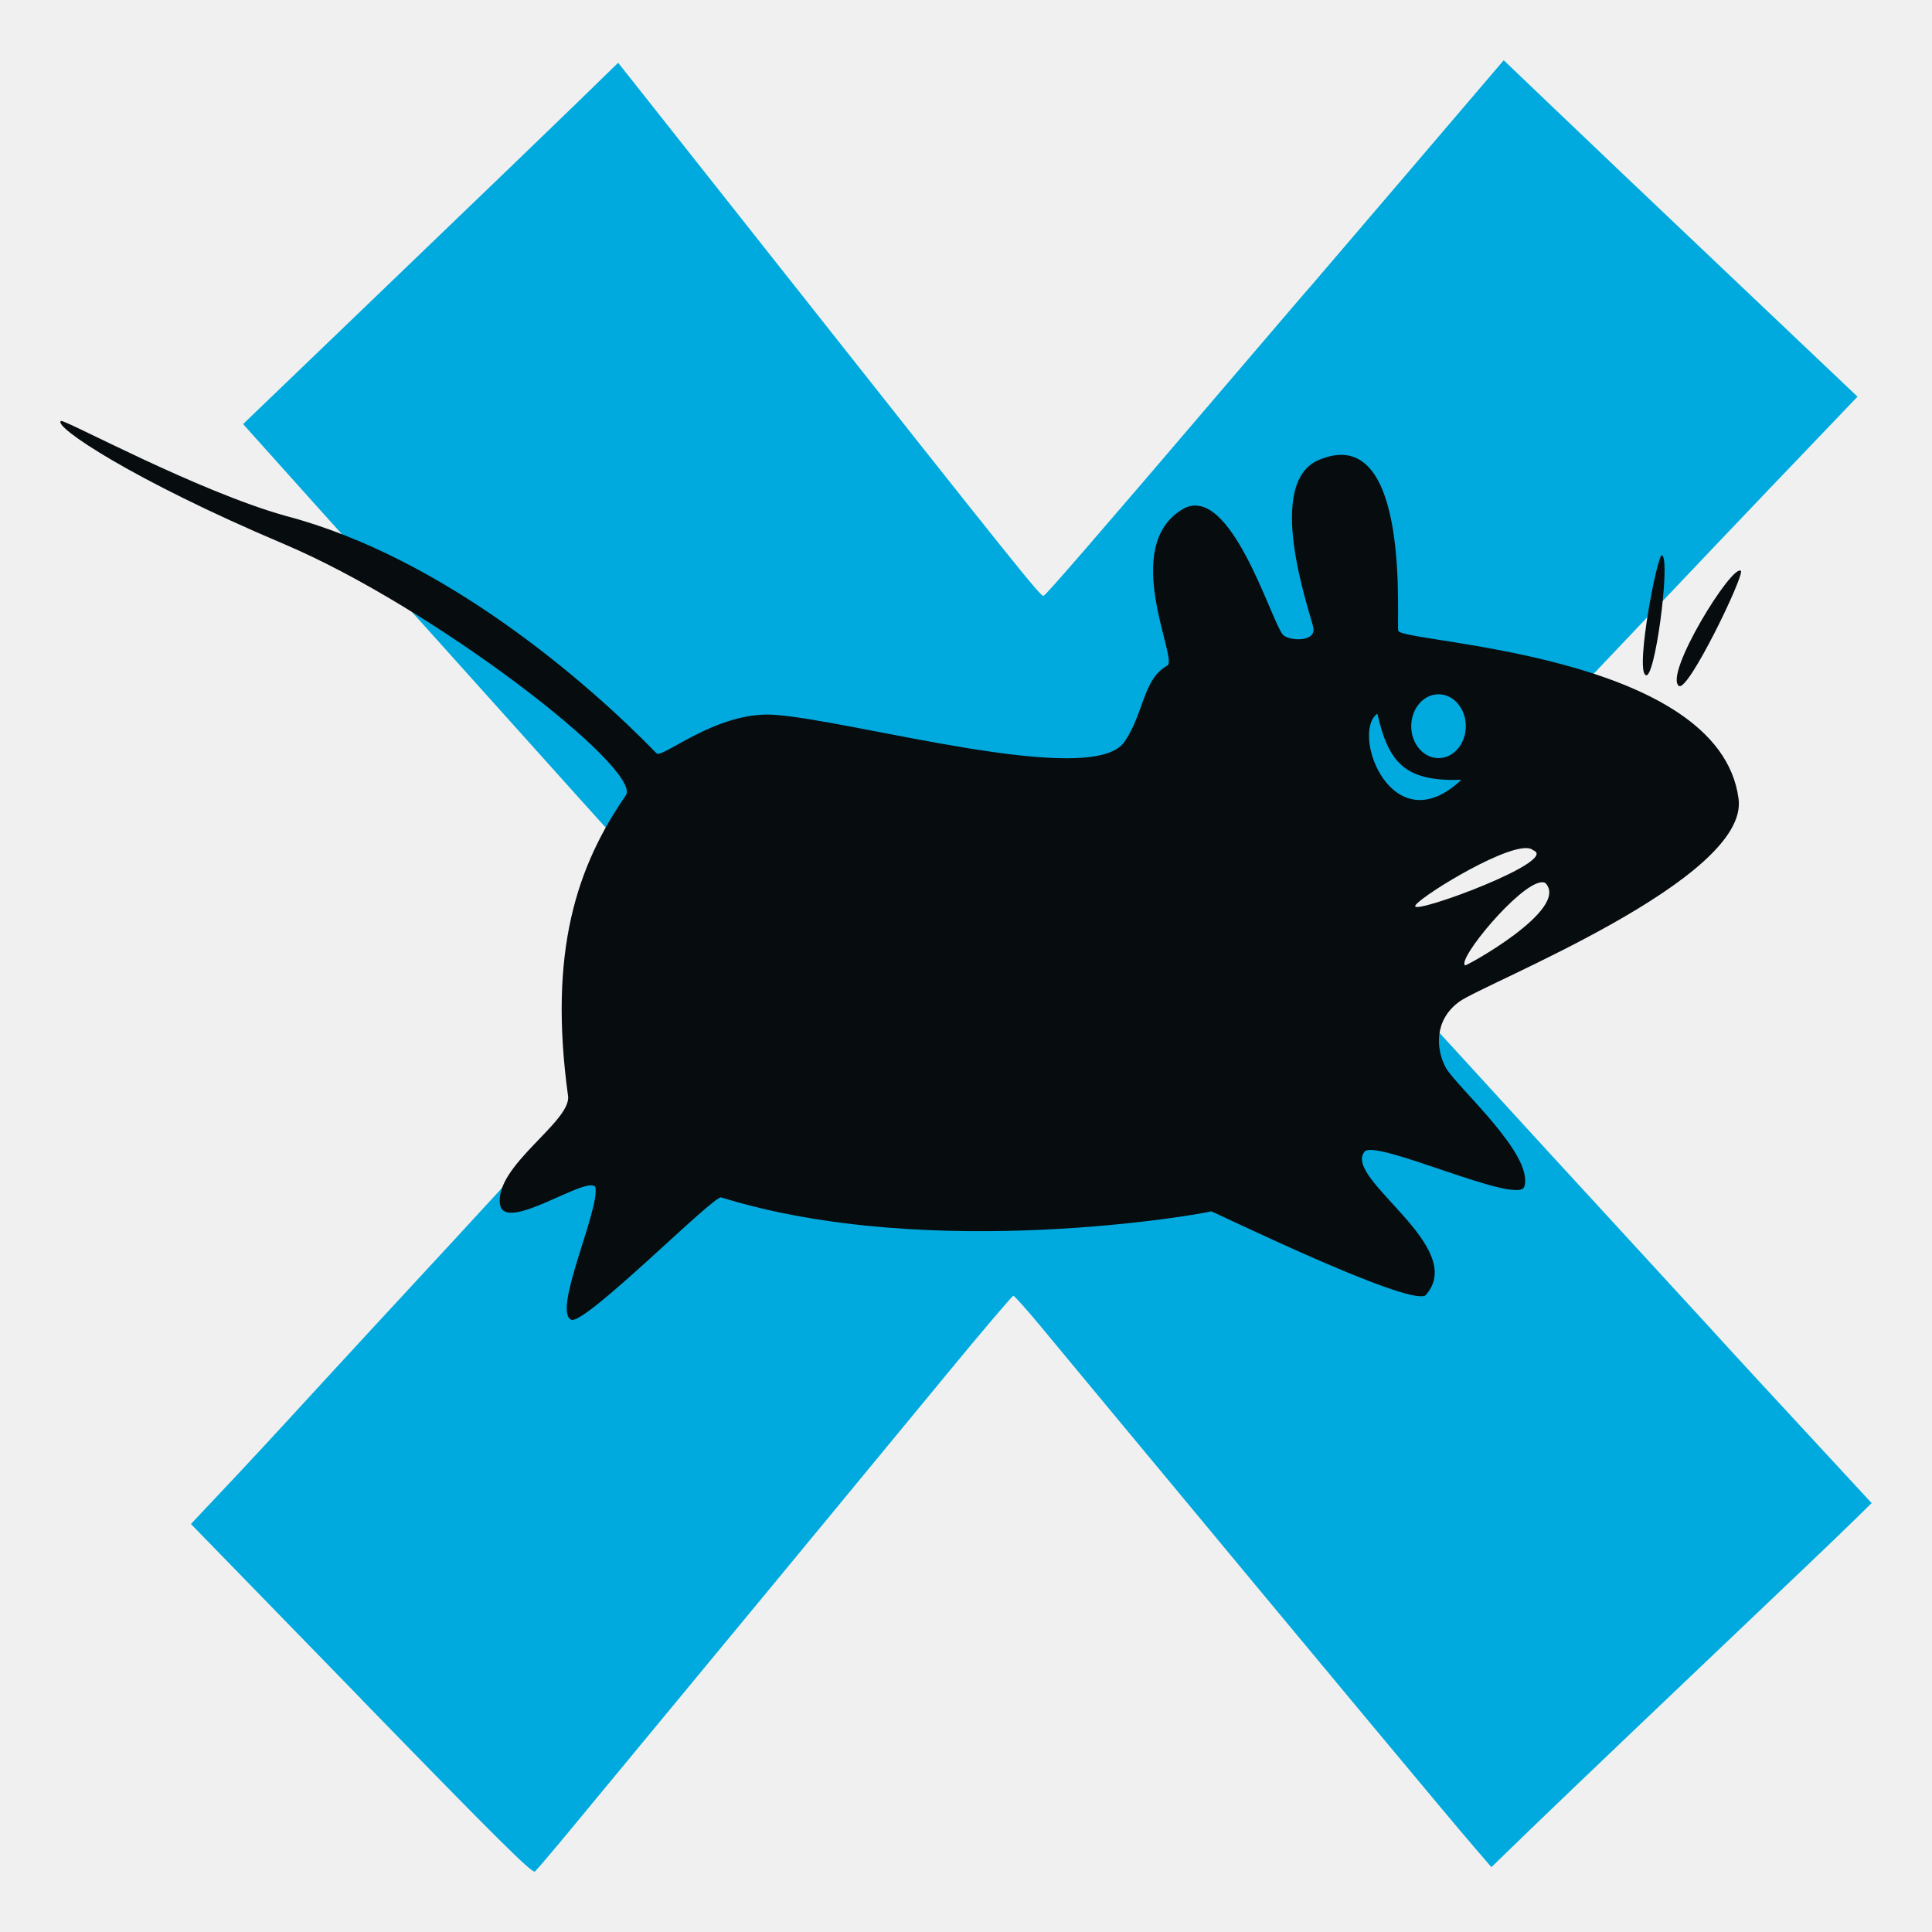
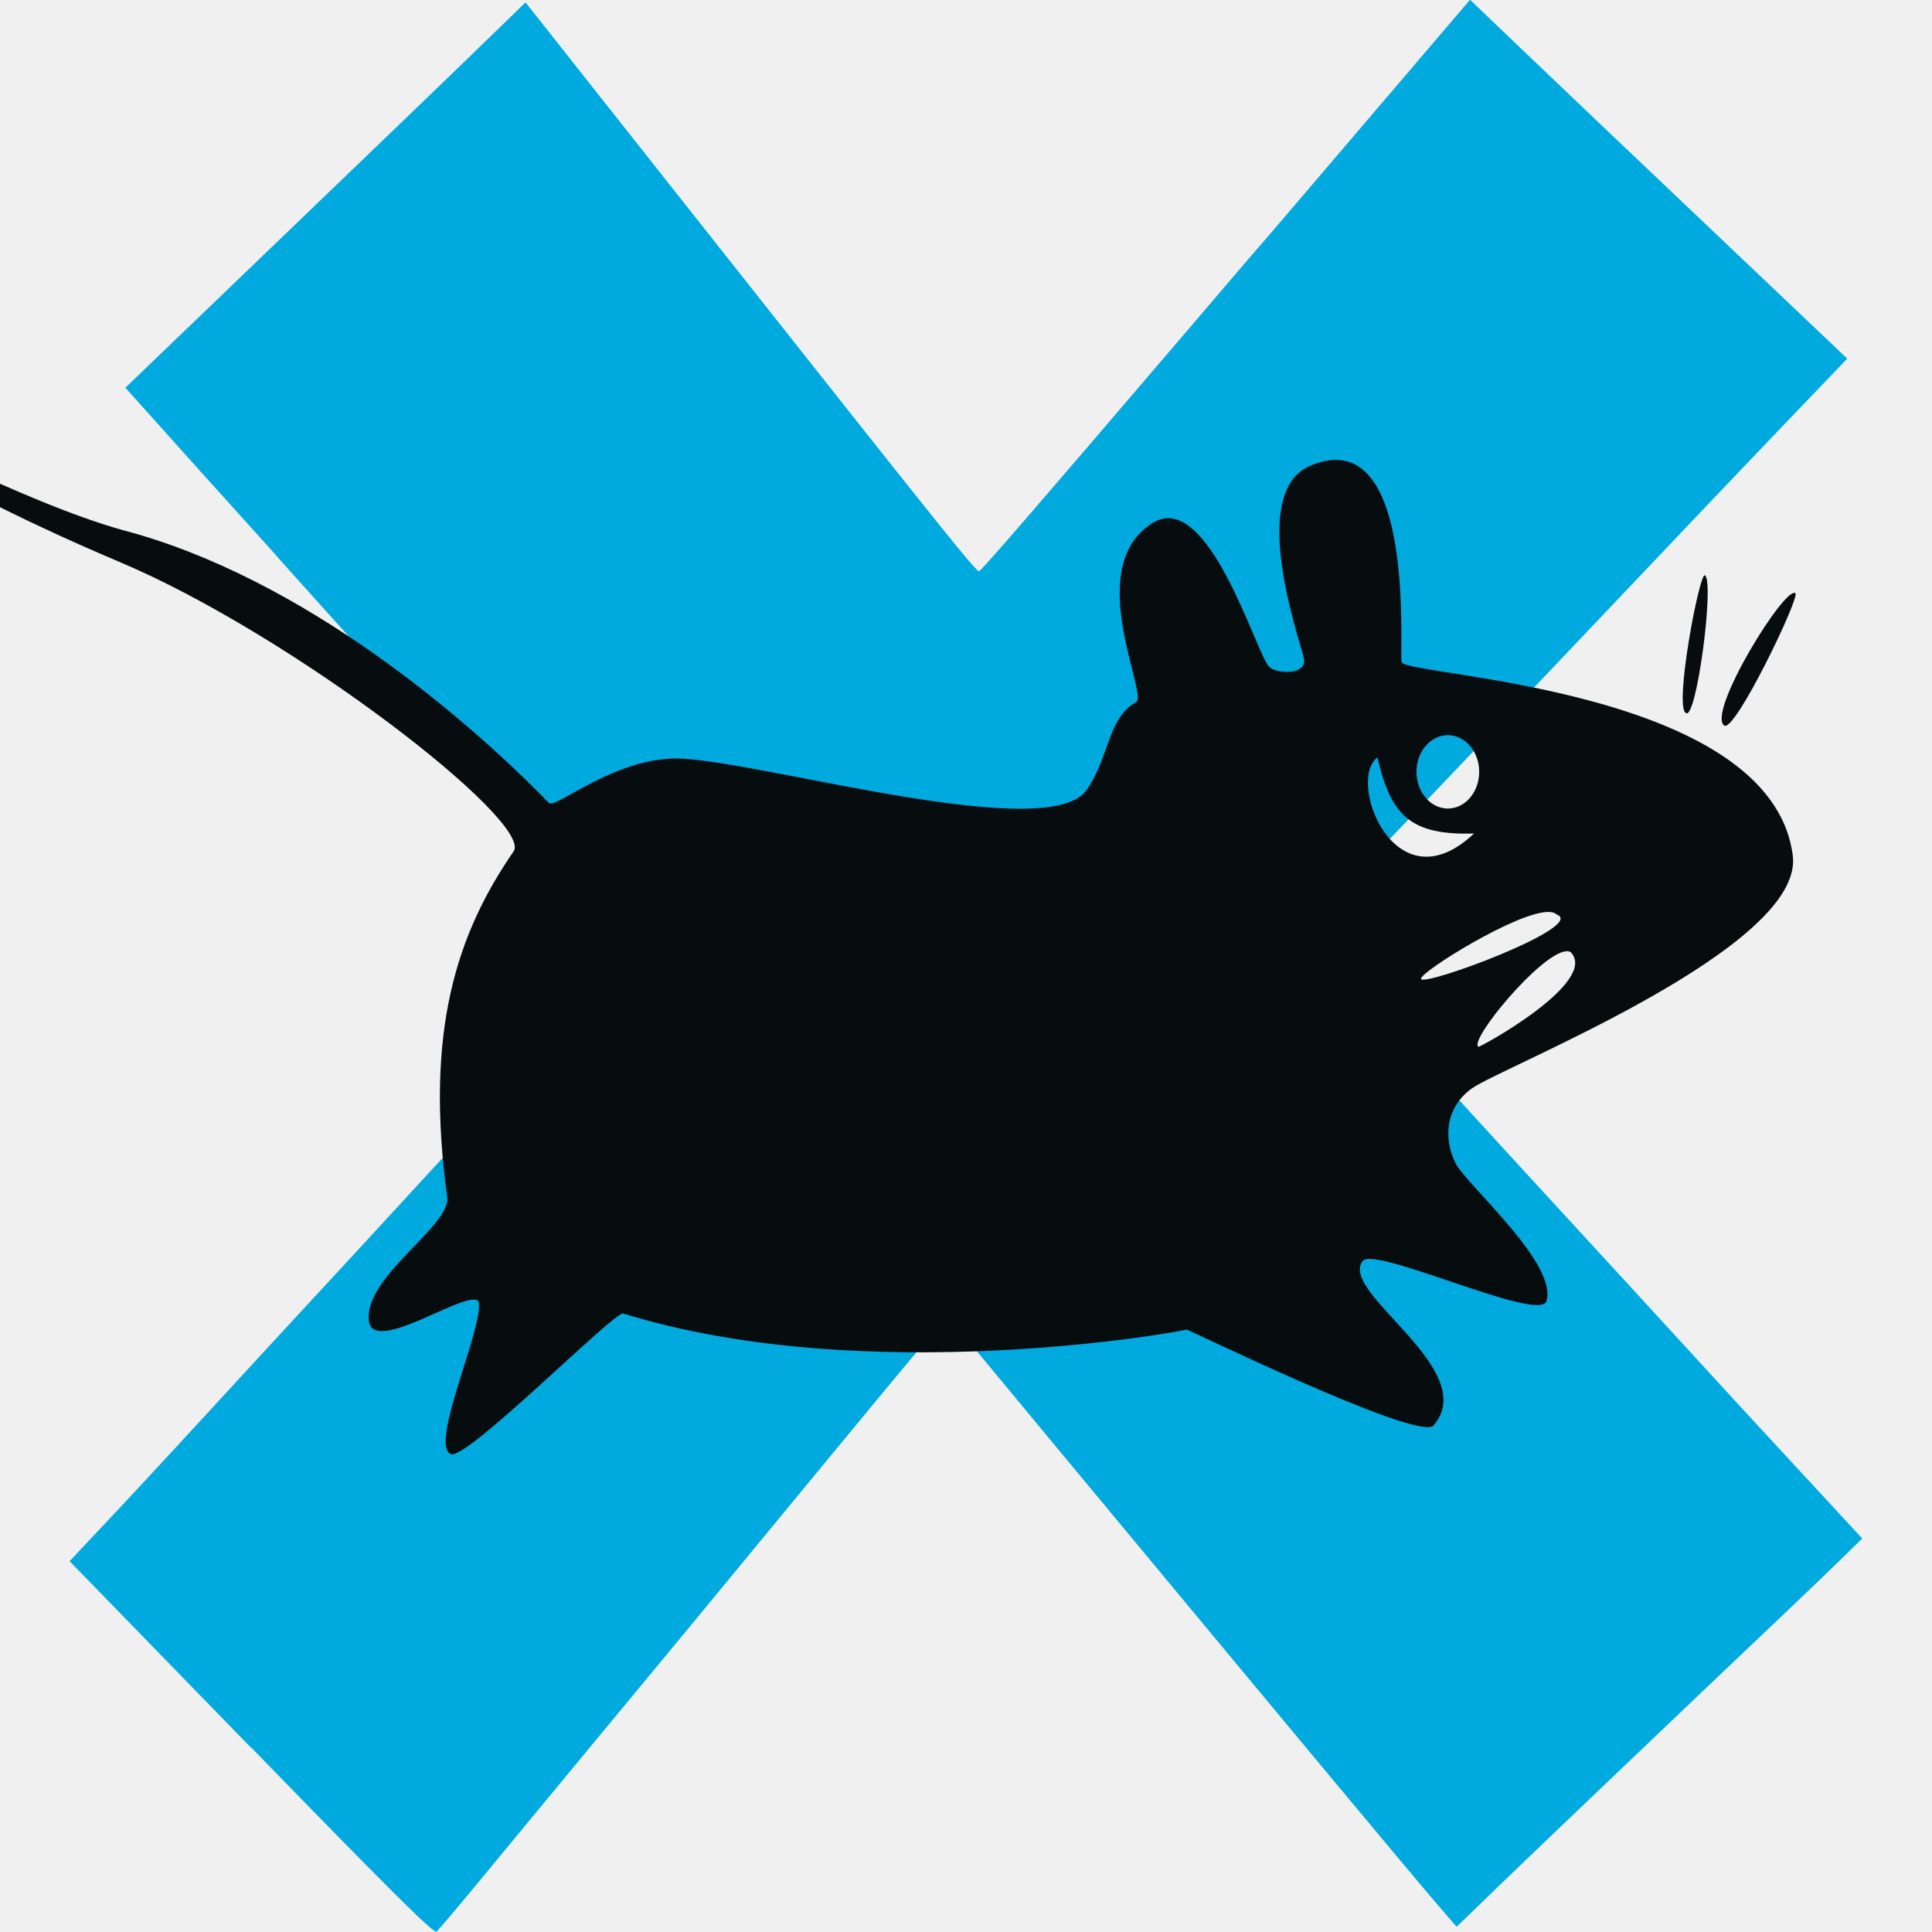
<svg xmlns="http://www.w3.org/2000/svg" width="16" height="16" id="svg2" version="1.0">
  <defs id="defs4">
    <linearGradient id="linearGradient3961">
      <stop id="stop3963" offset="0" style="stop-color:#cecece;stop-opacity:0.702;" />
      <stop id="stop3965" offset="1" style="stop-color:#1d1d1d;stop-opacity:0;" />
    </linearGradient>
    <clipPath clipPathUnits="userSpaceOnUse" id="clipPath1126">
      <rect style="opacity:0.5;vector-effect:none;fill:#ffffff;fill-opacity:1;fill-rule:nonzero;stroke:none;stroke-width:3.025;stroke-linecap:square;stroke-linejoin:miter;stroke-miterlimit:4;stroke-dasharray:none;stroke-dashoffset:0;stroke-opacity:1;paint-order:normal" id="rect1128" width="512" height="512" x="17.85" y="549.145" />
    </clipPath>
  </defs>
  <g id="layer10" style="display:inline" transform="translate(-27.36585,-1015.325)">
-     <path style="fill:#00aade;fill-opacity:1;stroke-width:0.482" d="m 30.359,1029.397 -1.412,-1.451 0.211,-0.224 c 0.236,-0.249 0.456,-0.487 0.948,-1.023 0.183,-0.199 0.502,-0.545 0.708,-0.767 0.206,-0.223 0.474,-0.512 0.594,-0.644 0.396,-0.431 0.841,-0.914 1.382,-1.501 l 0.532,-0.577 -0.141,-0.149 c -0.078,-0.082 -0.535,-0.588 -1.017,-1.124 -1.189,-1.325 -1.582,-1.762 -1.595,-1.774 -0.006,-0.01 -0.276,-0.306 -0.6,-0.668 l -0.59,-0.658 0.762,-0.732 c 1.518,-1.459 1.675,-1.61 2.007,-1.932 l 0.337,-0.328 0.161,0.203 c 0.088,0.112 0.607,0.768 1.153,1.458 1.984,2.51 2.186,2.762 2.209,2.754 0.022,-0.01 0.394,-0.437 1.575,-1.821 0.517,-0.605 0.596,-0.698 0.629,-0.734 0.011,-0.013 0.378,-0.441 0.814,-0.952 l 0.793,-0.929 0.408,0.39 c 0.224,0.214 0.883,0.842 1.465,1.393 l 1.057,1.003 -0.37,0.387 c -0.444,0.463 -1.015,1.063 -2.046,2.151 -0.422,0.445 -0.987,1.038 -1.257,1.318 -0.269,0.28 -0.502,0.527 -0.518,0.549 -0.026,0.037 0.006,0.078 0.429,0.537 0.251,0.273 0.616,0.671 0.81,0.884 0.194,0.213 0.593,0.648 0.887,0.967 0.293,0.319 0.661,0.72 0.818,0.891 0.297,0.326 0.397,0.433 0.997,1.082 l 0.367,0.397 -0.146,0.143 c -0.08,0.079 -0.255,0.246 -0.388,0.373 -0.899,0.854 -2.009,1.912 -2.287,2.181 l -0.328,0.318 -0.147,-0.171 c -0.225,-0.262 -1.071,-1.278 -3.012,-3.616 -0.189,-0.228 -0.443,-0.534 -0.564,-0.68 -0.121,-0.146 -0.227,-0.265 -0.236,-0.265 -0.009,0 -0.26,0.295 -0.558,0.657 -0.298,0.361 -0.631,0.765 -0.74,0.897 -0.109,0.132 -0.283,0.344 -0.387,0.469 -0.197,0.239 -0.247,0.3 -1.141,1.381 -0.305,0.369 -0.68,0.822 -0.832,1.006 -0.152,0.184 -0.289,0.345 -0.304,0.358 -0.022,0.019 -0.312,-0.269 -1.439,-1.428 z" id="path2626" />
-     <g id="g914" transform="matrix(0.03152044,0,0,0.03239605,12.41404,994.9199)" style="fill:#070c0f;stroke-width:22.079">
-       <path style="display:inline;fill:#070c0f;fill-opacity:1;fill-rule:evenodd;stroke:none;stroke-width:0.121pt;stroke-linecap:butt;stroke-linejoin:miter;stroke-opacity:1" id="path13-8" d="m 931.745,775.799 c -2.292,-1.896 -20.265,26.462 -16.291,29.405 2.39,1.788 17.315,-28.394 16.291,-29.405 z" />
-       <path style="display:inline;fill:#070c0f;fill-opacity:1;fill-rule:evenodd;stroke:none;stroke-width:0.121pt;stroke-linecap:butt;stroke-linejoin:miter;stroke-opacity:1" id="path18-8" d="m 911.084,771.825 c -1.134,-1.317 -7.154,29.243 -4.37,30.596 2.39,1.788 6.552,-29.006 4.37,-30.596 z" />
-       <path id="path14-8" d="m 490.393,737.472 c -2.354,1.289 18.834,15.102 58.422,31.401 39.591,16.298 94.282,57.608 89.994,64.275 -12.859,18.112 -20.444,39.774 -15.209,76.878 0.944,6.531 -19.356,17.872 -17.879,27.727 1.235,7.498 22.689,-7.434 25.035,-4.486 1.435,5.291 -11.478,32.071 -6.259,33.985 3.817,1.134 37.376,-31.844 39.326,-31.294 55.342,16.731 127.348,4.097 128.743,3.567 -0.131,-0.291 51.814,24.421 56.329,21.468 11.388,-12.332 -21.582,-29.713 -16.085,-36.655 2.41,-3.635 40.157,13.647 42.017,8.929 2.706,-8.167 -17.528,-25.316 -20.571,-30.397 -2.647,-4.684 -3.221,-12.249 3.567,-16.982 6.791,-4.733 76.223,-31.29 73.311,-51.843 -5.034,-37.346 -88.055,-39.771 -89.396,-42.914 -0.63,-1.477 3.653,-53.404 -20.571,-43.811 -14.915,5.551 -2.738,38.636 -1.773,42.914 0.89,3.938 -6.636,3.523 -8.053,1.794 -3.164,-3.864 -13.611,-38.349 -25.932,-32.191 -17.281,9.528 -1.017,39.258 -4.464,40.223 -6.403,3.578 -6.04,12.318 -11.172,19.438 -8.463,12.129 -71.787,-5.681 -92.258,-6.921 -14.987,-0.885 -29.321,11.411 -30.674,9.847 -18.248,-18.274 -56.002,-50.095 -97.363,-60.665 -23.195,-6.295 -57.701,-24.519 -59.084,-24.287 z m 361.919,69.872 c 3.957,0 7.156,3.654 7.156,8.16 10e-6,4.506 -3.199,8.16 -7.156,8.16 -3.957,0 -7.177,-3.654 -7.177,-8.16 10e-6,-4.506 3.22,-8.16 7.177,-8.16 z m -16.085,4.956 c 3.046,13.147 7.8,17.337 22.066,16.918 -18.158,16.651 -29.194,-11.879 -22.066,-16.918 z m 39.261,34.37 c 0.743,0.028 1.315,0.198 1.688,0.555 7.154,2.593 -30.743,16.239 -30.995,14.312 -0.394,-1.375 22.125,-15.139 29.307,-14.867 z m 3.845,8.737 c 0.392,-0.03 0.736,0.022 1.025,0.171 6.752,6.709 -21.378,21.584 -21.062,21.062 -2.267,-1.37 14.163,-20.777 20.037,-21.233 z" style="display:inline;fill:#070c0f;fill-opacity:1;fill-rule:evenodd;stroke:none;stroke-width:0.202pt;stroke-linecap:butt;stroke-linejoin:miter;stroke-opacity:1" />
+     <path style="fill:#00aade;fill-opacity:1;stroke-width:0.482" d="m 29.448,1029.802 -1.506,-1.548 0.225,-0.239 c 0.251,-0.266 0.486,-0.519 1.012,-1.091 0.195,-0.213 0.535,-0.581 0.755,-0.819 0.22,-0.237 0.505,-0.546 0.634,-0.687 0.422,-0.459 0.897,-0.975 1.474,-1.601 l 0.568,-0.616 -0.151,-0.159 c -0.083,-0.087 -0.571,-0.627 -1.084,-1.199 -1.269,-1.413 -1.688,-1.879 -1.701,-1.893 -0.006,-0.011 -0.294,-0.327 -0.641,-0.713 l -0.629,-0.701 0.813,-0.781 c 1.619,-1.556 1.787,-1.717 2.141,-2.061 l 0.36,-0.349 0.171,0.216 c 0.094,0.119 0.648,0.819 1.23,1.556 2.116,2.677 2.332,2.946 2.356,2.938 0.023,-0.011 0.42,-0.467 1.68,-1.942 0.551,-0.646 0.636,-0.744 0.671,-0.783 0.012,-0.014 0.403,-0.47 0.868,-1.016 l 0.846,-0.991 0.435,0.416 c 0.239,0.229 0.942,0.898 1.562,1.486 l 1.127,1.07 -0.395,0.412 c -0.473,0.494 -1.082,1.134 -2.182,2.294 -0.45,0.475 -1.053,1.107 -1.34,1.406 -0.287,0.298 -0.536,0.562 -0.552,0.585 -0.028,0.04 0.007,0.083 0.457,0.573 0.268,0.292 0.657,0.716 0.864,0.943 0.207,0.227 0.633,0.691 0.946,1.031 0.313,0.34 0.705,0.768 0.872,0.95 0.317,0.347 0.423,0.462 1.063,1.154 l 0.391,0.423 -0.156,0.153 c -0.086,0.084 -0.272,0.263 -0.414,0.398 -0.959,0.91 -2.143,2.04 -2.439,2.326 l -0.35,0.339 -0.157,-0.182 c -0.24,-0.28 -1.143,-1.363 -3.213,-3.857 -0.202,-0.243 -0.473,-0.57 -0.601,-0.725 -0.129,-0.155 -0.242,-0.282 -0.251,-0.282 -0.009,0 -0.277,0.315 -0.595,0.701 -0.318,0.385 -0.673,0.816 -0.79,0.957 -0.117,0.141 -0.302,0.366 -0.412,0.5 -0.21,0.255 -0.263,0.32 -1.217,1.472 -0.326,0.394 -0.725,0.877 -0.887,1.073 -0.162,0.196 -0.308,0.368 -0.324,0.382 -0.023,0.02 -0.333,-0.287 -1.535,-1.523 z" id="path2626" />
+     <g id="g914" transform="matrix(0.0362335,0,0,0.03724003,8.474289,991.3476)" style="fill:#070c0f;stroke-width:19.207">
+       <path style="display:inline;fill:#070c0f;fill-opacity:1;fill-rule:evenodd;stroke:none;stroke-width:0.106pt;stroke-linecap:butt;stroke-linejoin:miter;stroke-opacity:1" id="path13-8" d="m 931.745,775.799 c -2.292,-1.896 -20.265,26.462 -16.291,29.405 2.39,1.788 17.315,-28.394 16.291,-29.405 z" />
+       <path style="display:inline;fill:#070c0f;fill-opacity:1;fill-rule:evenodd;stroke:none;stroke-width:0.106pt;stroke-linecap:butt;stroke-linejoin:miter;stroke-opacity:1" id="path18-8" d="m 911.084,771.825 c -1.134,-1.317 -7.154,29.243 -4.37,30.596 2.39,1.788 6.552,-29.006 4.37,-30.596 z" />
+       <path id="path14-8" d="m 490.393,737.472 c -2.354,1.289 18.834,15.102 58.422,31.401 39.591,16.298 94.282,57.608 89.994,64.275 -12.859,18.112 -20.444,39.774 -15.209,76.878 0.944,6.531 -19.356,17.872 -17.879,27.727 1.235,7.498 22.689,-7.434 25.035,-4.486 1.435,5.291 -11.478,32.071 -6.259,33.985 3.817,1.134 37.376,-31.844 39.326,-31.294 55.342,16.731 127.348,4.097 128.743,3.567 -0.131,-0.291 51.814,24.421 56.329,21.468 11.388,-12.332 -21.582,-29.713 -16.085,-36.655 2.41,-3.635 40.157,13.647 42.017,8.929 2.706,-8.167 -17.528,-25.316 -20.571,-30.397 -2.647,-4.684 -3.221,-12.249 3.567,-16.982 6.791,-4.733 76.223,-31.29 73.311,-51.843 -5.034,-37.346 -88.055,-39.771 -89.396,-42.914 -0.63,-1.477 3.653,-53.404 -20.571,-43.811 -14.915,5.551 -2.738,38.636 -1.773,42.914 0.89,3.938 -6.636,3.523 -8.053,1.794 -3.164,-3.864 -13.611,-38.349 -25.932,-32.191 -17.281,9.528 -1.017,39.258 -4.464,40.223 -6.403,3.578 -6.04,12.318 -11.172,19.438 -8.463,12.129 -71.787,-5.681 -92.258,-6.921 -14.987,-0.885 -29.321,11.411 -30.674,9.847 -18.248,-18.274 -56.002,-50.095 -97.363,-60.665 -23.195,-6.295 -57.701,-24.519 -59.084,-24.287 z m 361.919,69.872 c 3.957,0 7.156,3.654 7.156,8.16 10e-6,4.506 -3.199,8.16 -7.156,8.16 -3.957,0 -7.177,-3.654 -7.177,-8.16 10e-6,-4.506 3.22,-8.16 7.177,-8.16 z m -16.085,4.956 c 3.046,13.147 7.8,17.337 22.066,16.918 -18.158,16.651 -29.194,-11.879 -22.066,-16.918 z m 39.261,34.37 c 0.743,0.028 1.315,0.198 1.688,0.555 7.154,2.593 -30.743,16.239 -30.995,14.312 -0.394,-1.375 22.125,-15.139 29.307,-14.867 z m 3.845,8.737 c 0.392,-0.03 0.736,0.022 1.025,0.171 6.752,6.709 -21.378,21.584 -21.062,21.062 -2.267,-1.37 14.163,-20.777 20.037,-21.233 z" style="display:inline;fill:#070c0f;fill-opacity:1;fill-rule:evenodd;stroke:none;stroke-width:0.176pt;stroke-linecap:butt;stroke-linejoin:miter;stroke-opacity:1" />
    </g>
  </g>
</svg>
